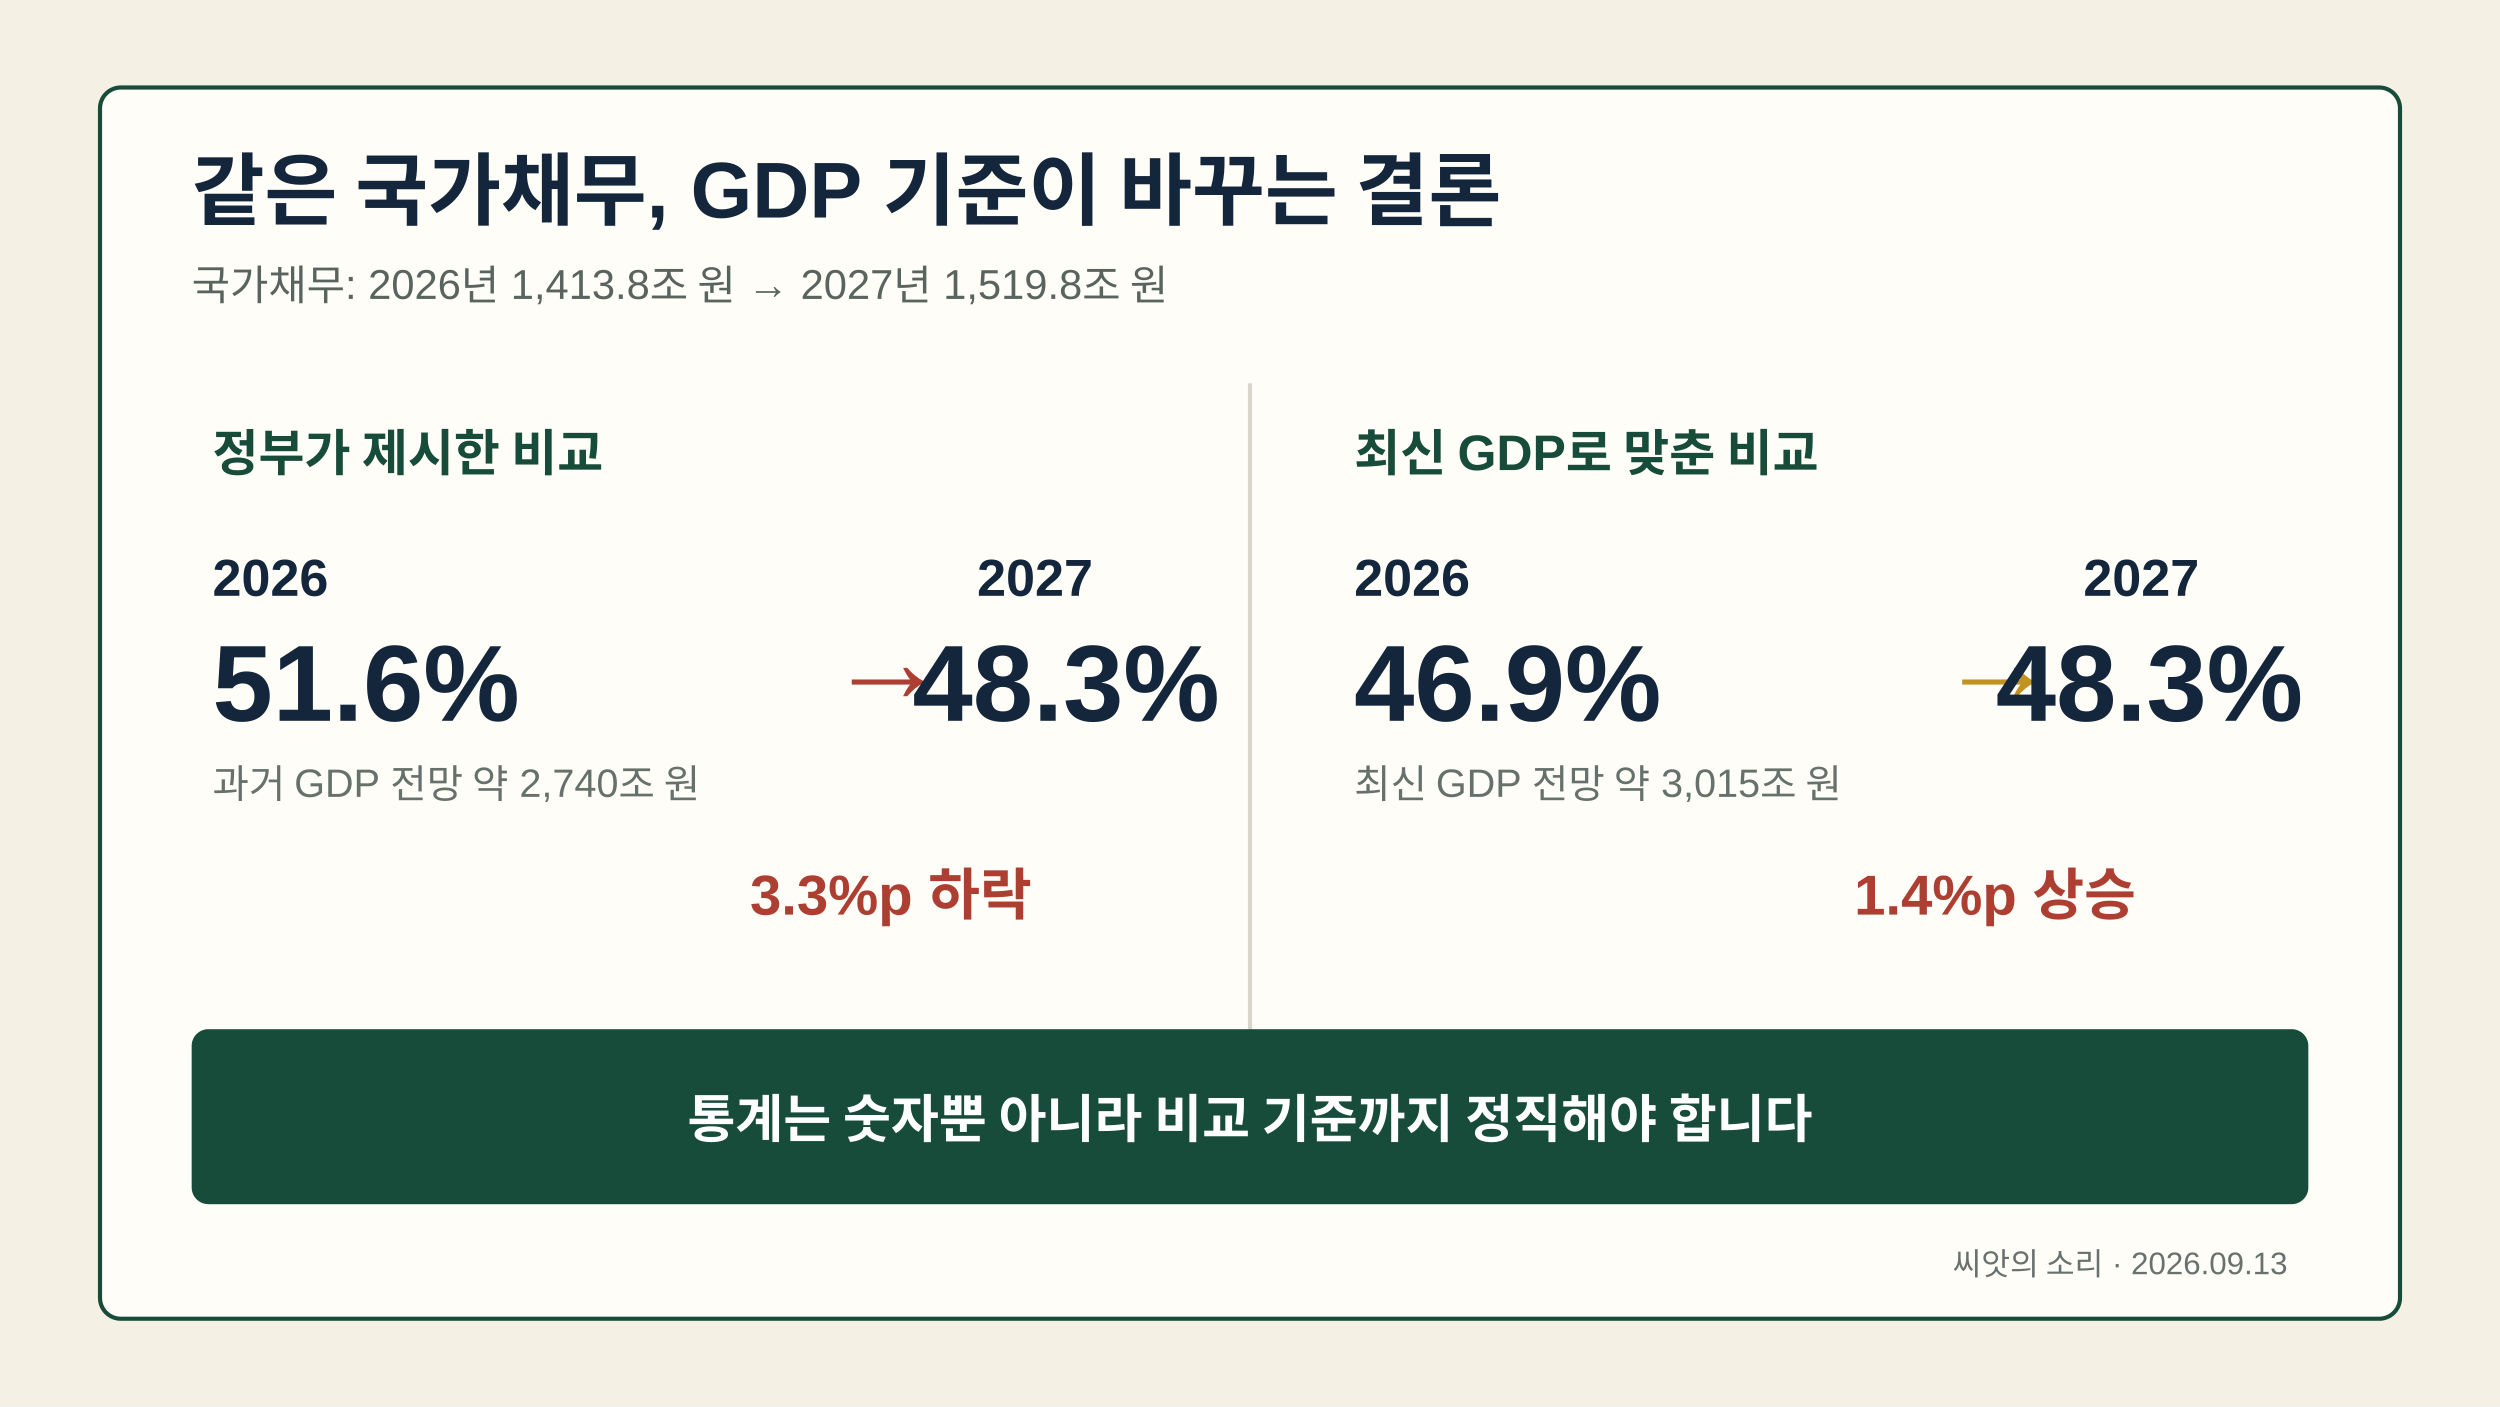
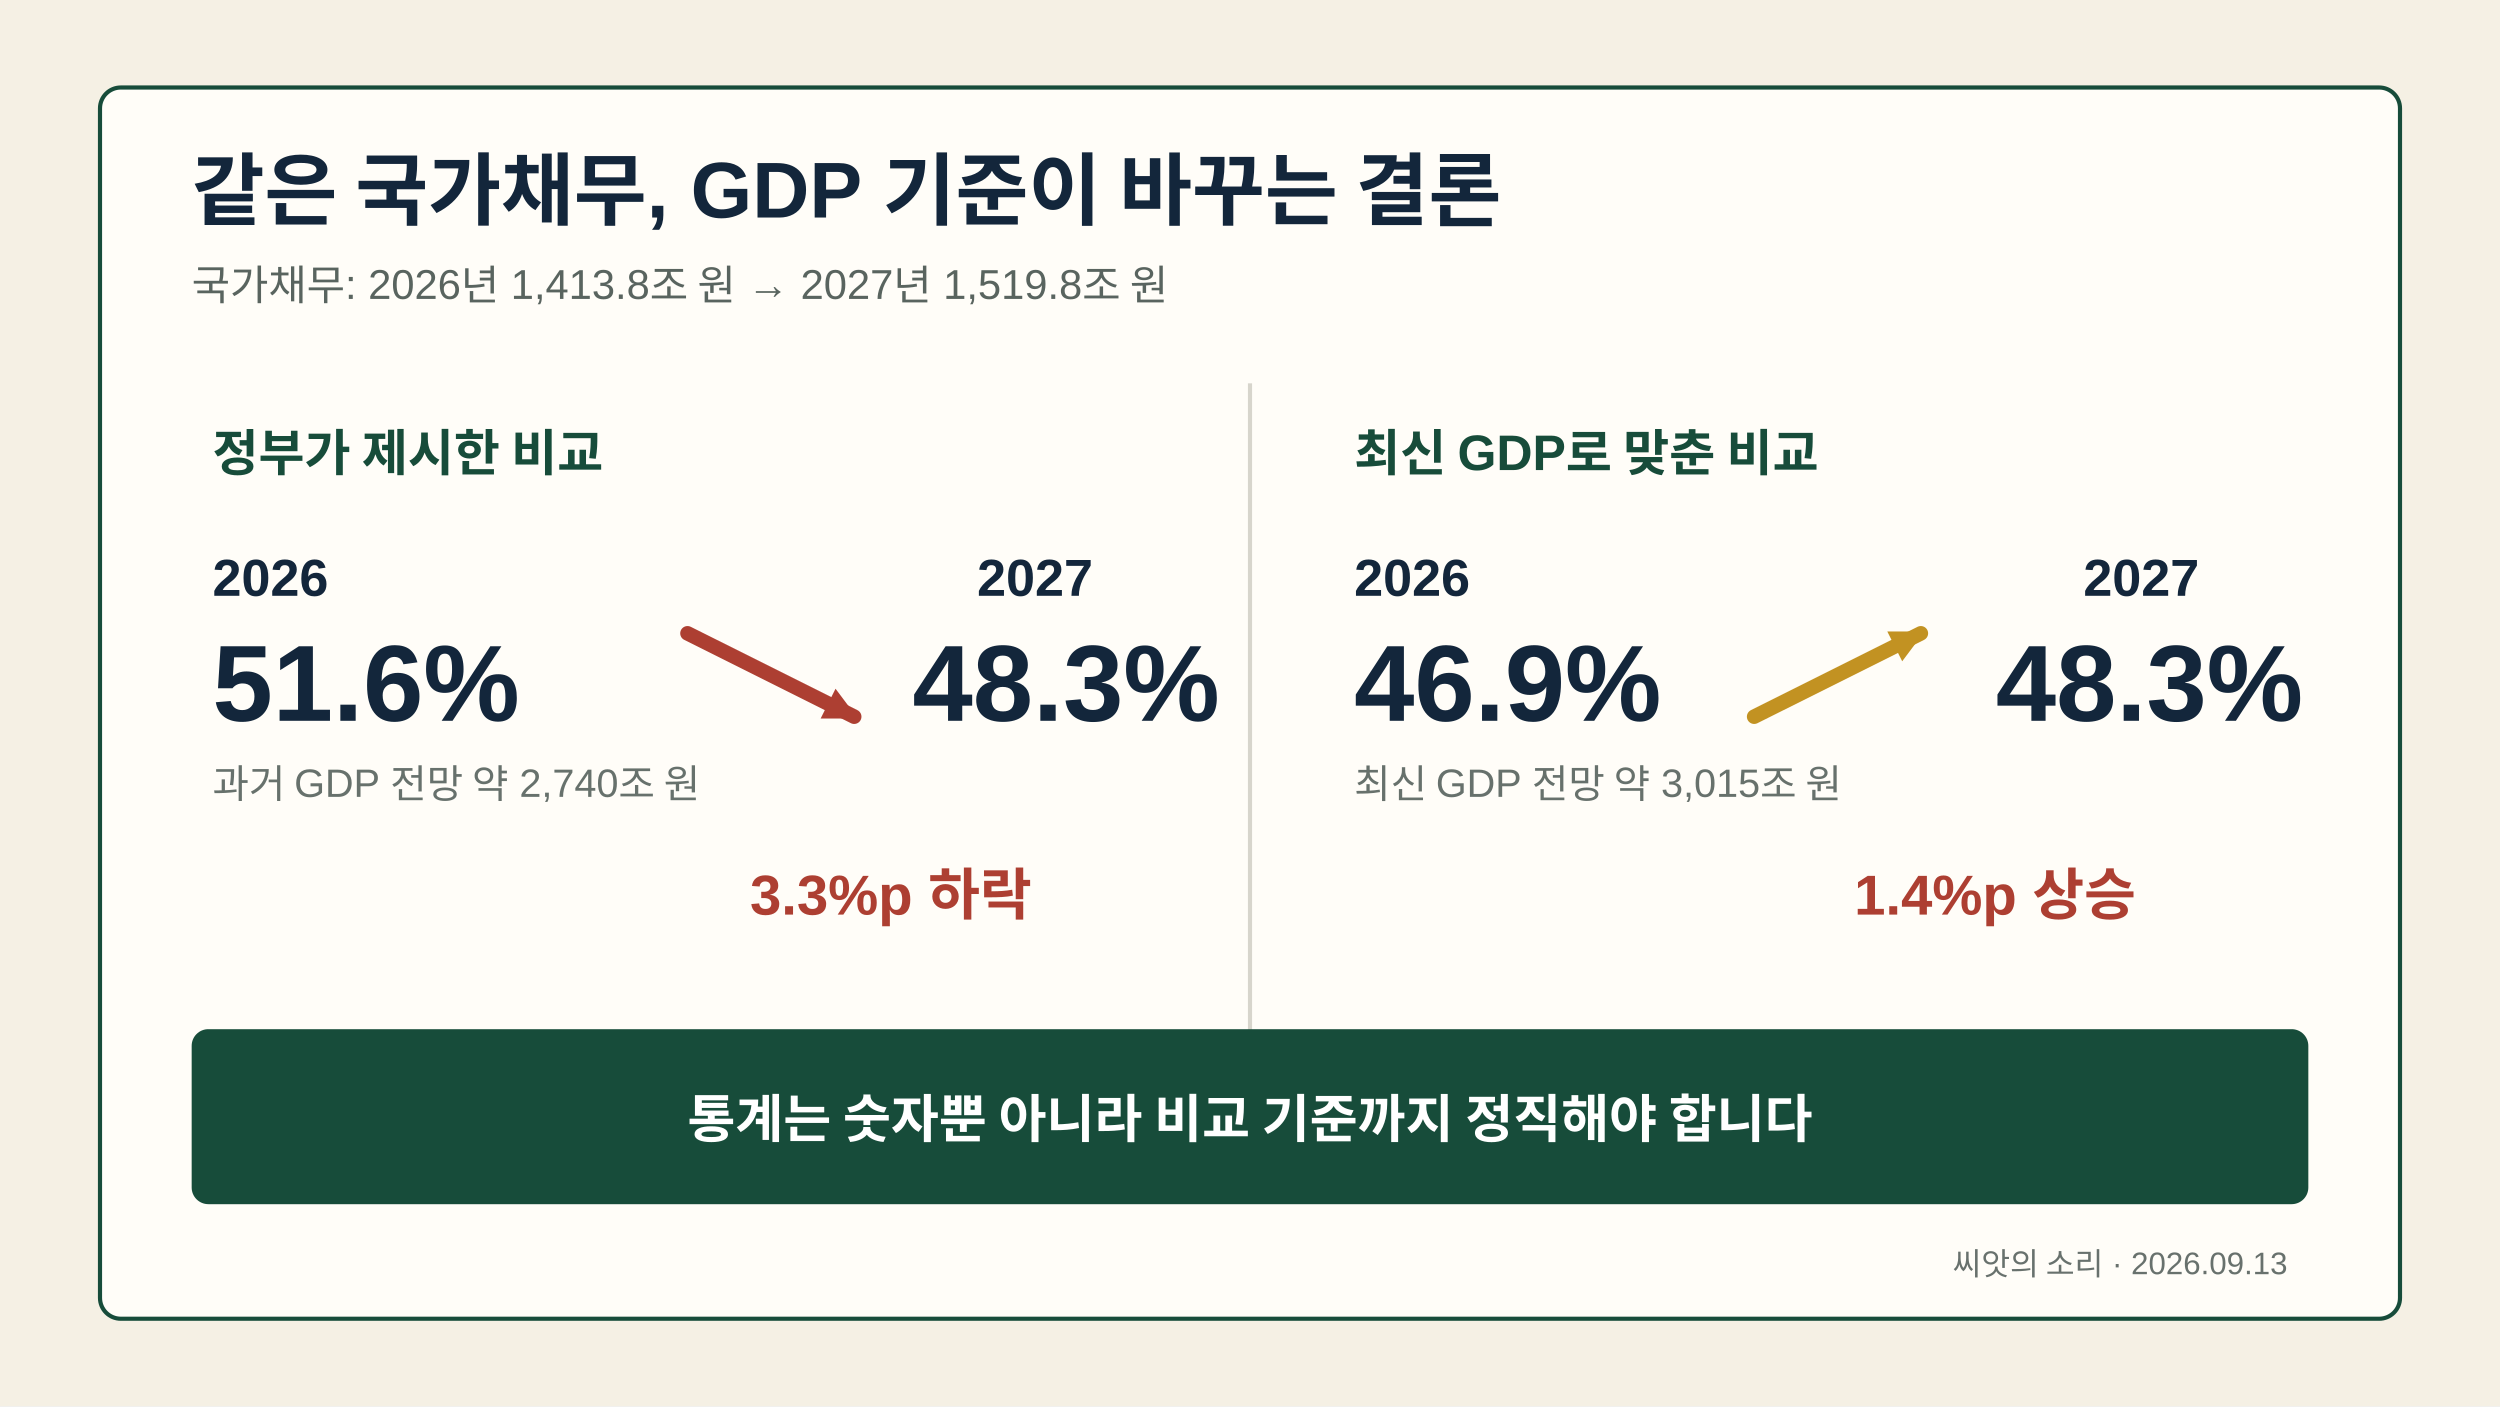
<svg xmlns="http://www.w3.org/2000/svg" width="1200" height="675" viewBox="0 0 1200 675">
  <rect width="1200" height="675" fill="#f5f0e4" />
  <rect x="48" y="42" width="1104" height="591" rx="10" fill="#fffdf8" stroke="#174c3a" stroke-width="2" />
+   <defs>
+     <marker id="arrow-down-ko" markerWidth="16" markerHeight="16" refX="14" refY="8" orient="auto" markerUnits="userSpaceOnUse">
+       <path d="M0,0 L16,8 L0,16 Z" fill="#ad3f32" />
+     </marker>
+     <marker id="arrow-up-ko" markerWidth="16" markerHeight="16" refX="14" refY="8" orient="auto" markerUnits="userSpaceOnUse">
+       <path d="M0,0 L16,8 L0,16 Z" fill="#c29222" />
+     </marker>
+   </defs>
  <g font-family="Arial, 'Noto Sans KR', sans-serif">
    <text x="92" y="105" fill="#13263b" font-size="38" font-weight="800">같은 국가채무, GDP 기준이 바꾸는 결론</text>
    <text x="92" y="144" fill="#59645f" font-size="20">국가채무: 2026년 1,413.8조 원 → 2027년 1,519.8조 원</text>
    <line x1="600" y1="184" x2="600" y2="547" stroke="#d7d5cc" stroke-width="2" />
    <text x="102" y="226" fill="#174c3a" font-size="24" font-weight="800">정부가 제시한 비교</text>
    <text x="650" y="226" fill="#174c3a" font-size="24" font-weight="800">최신 GDP로 맞춘 비교</text>
    <text x="102" y="286" fill="#13263b" font-size="25" font-weight="700">2026</text>
    <text x="102" y="346" fill="#13263b" font-size="52" font-weight="900">51.6%</text>
    <text x="102" y="383" fill="#67716c" font-size="19">과거 GDP 전망 약 2,740조 원</text>
-     <text x="397" y="337" fill="#ad3f32" font-size="58" font-weight="900">→</text>
+     <line x1="330" y1="304" x2="410" y2="344" stroke="#ad3f32" stroke-width="7" stroke-linecap="round" marker-end="url(#arrow-down-ko)" />
    <text x="469" y="286" fill="#13263b" font-size="25" font-weight="700">2027</text>
    <text x="438" y="346" fill="#13263b" font-size="52" font-weight="900">48.3%</text>
    <text x="360" y="439" fill="#ad3f32" font-size="27" font-weight="800">3.3%p 하락</text>
    <text x="650" y="286" fill="#13263b" font-size="25" font-weight="700">2026</text>
    <text x="650" y="346" fill="#13263b" font-size="52" font-weight="900">46.9%</text>
    <text x="650" y="383" fill="#67716c" font-size="19">최신 GDP 전망 약 3,015조 원</text>
-     <text x="930" y="337" fill="#c29222" font-size="58" font-weight="900">→</text>
+     <line x1="842" y1="344" x2="922" y2="304" stroke="#c29222" stroke-width="7" stroke-linecap="round" marker-end="url(#arrow-up-ko)" />
    <text x="1000" y="286" fill="#13263b" font-size="25" font-weight="700">2027</text>
    <text x="958" y="346" fill="#13263b" font-size="52" font-weight="900">48.3%</text>
    <text x="890" y="439" fill="#ad3f32" font-size="27" font-weight="800">1.4%p 상승</text>
    <rect x="92" y="494" width="1016" height="84" rx="8" fill="#174c3a" />
    <text x="600" y="546" text-anchor="middle" fill="#fff" font-size="25" font-weight="800">통계는 숫자뿐 아니라 비교 기준까지 정직해야 합니다</text>
    <text x="1098" y="612" text-anchor="end" fill="#68716d" font-size="15">씨앗의 소리 · 2026.09.13</text>
  </g>
</svg>
